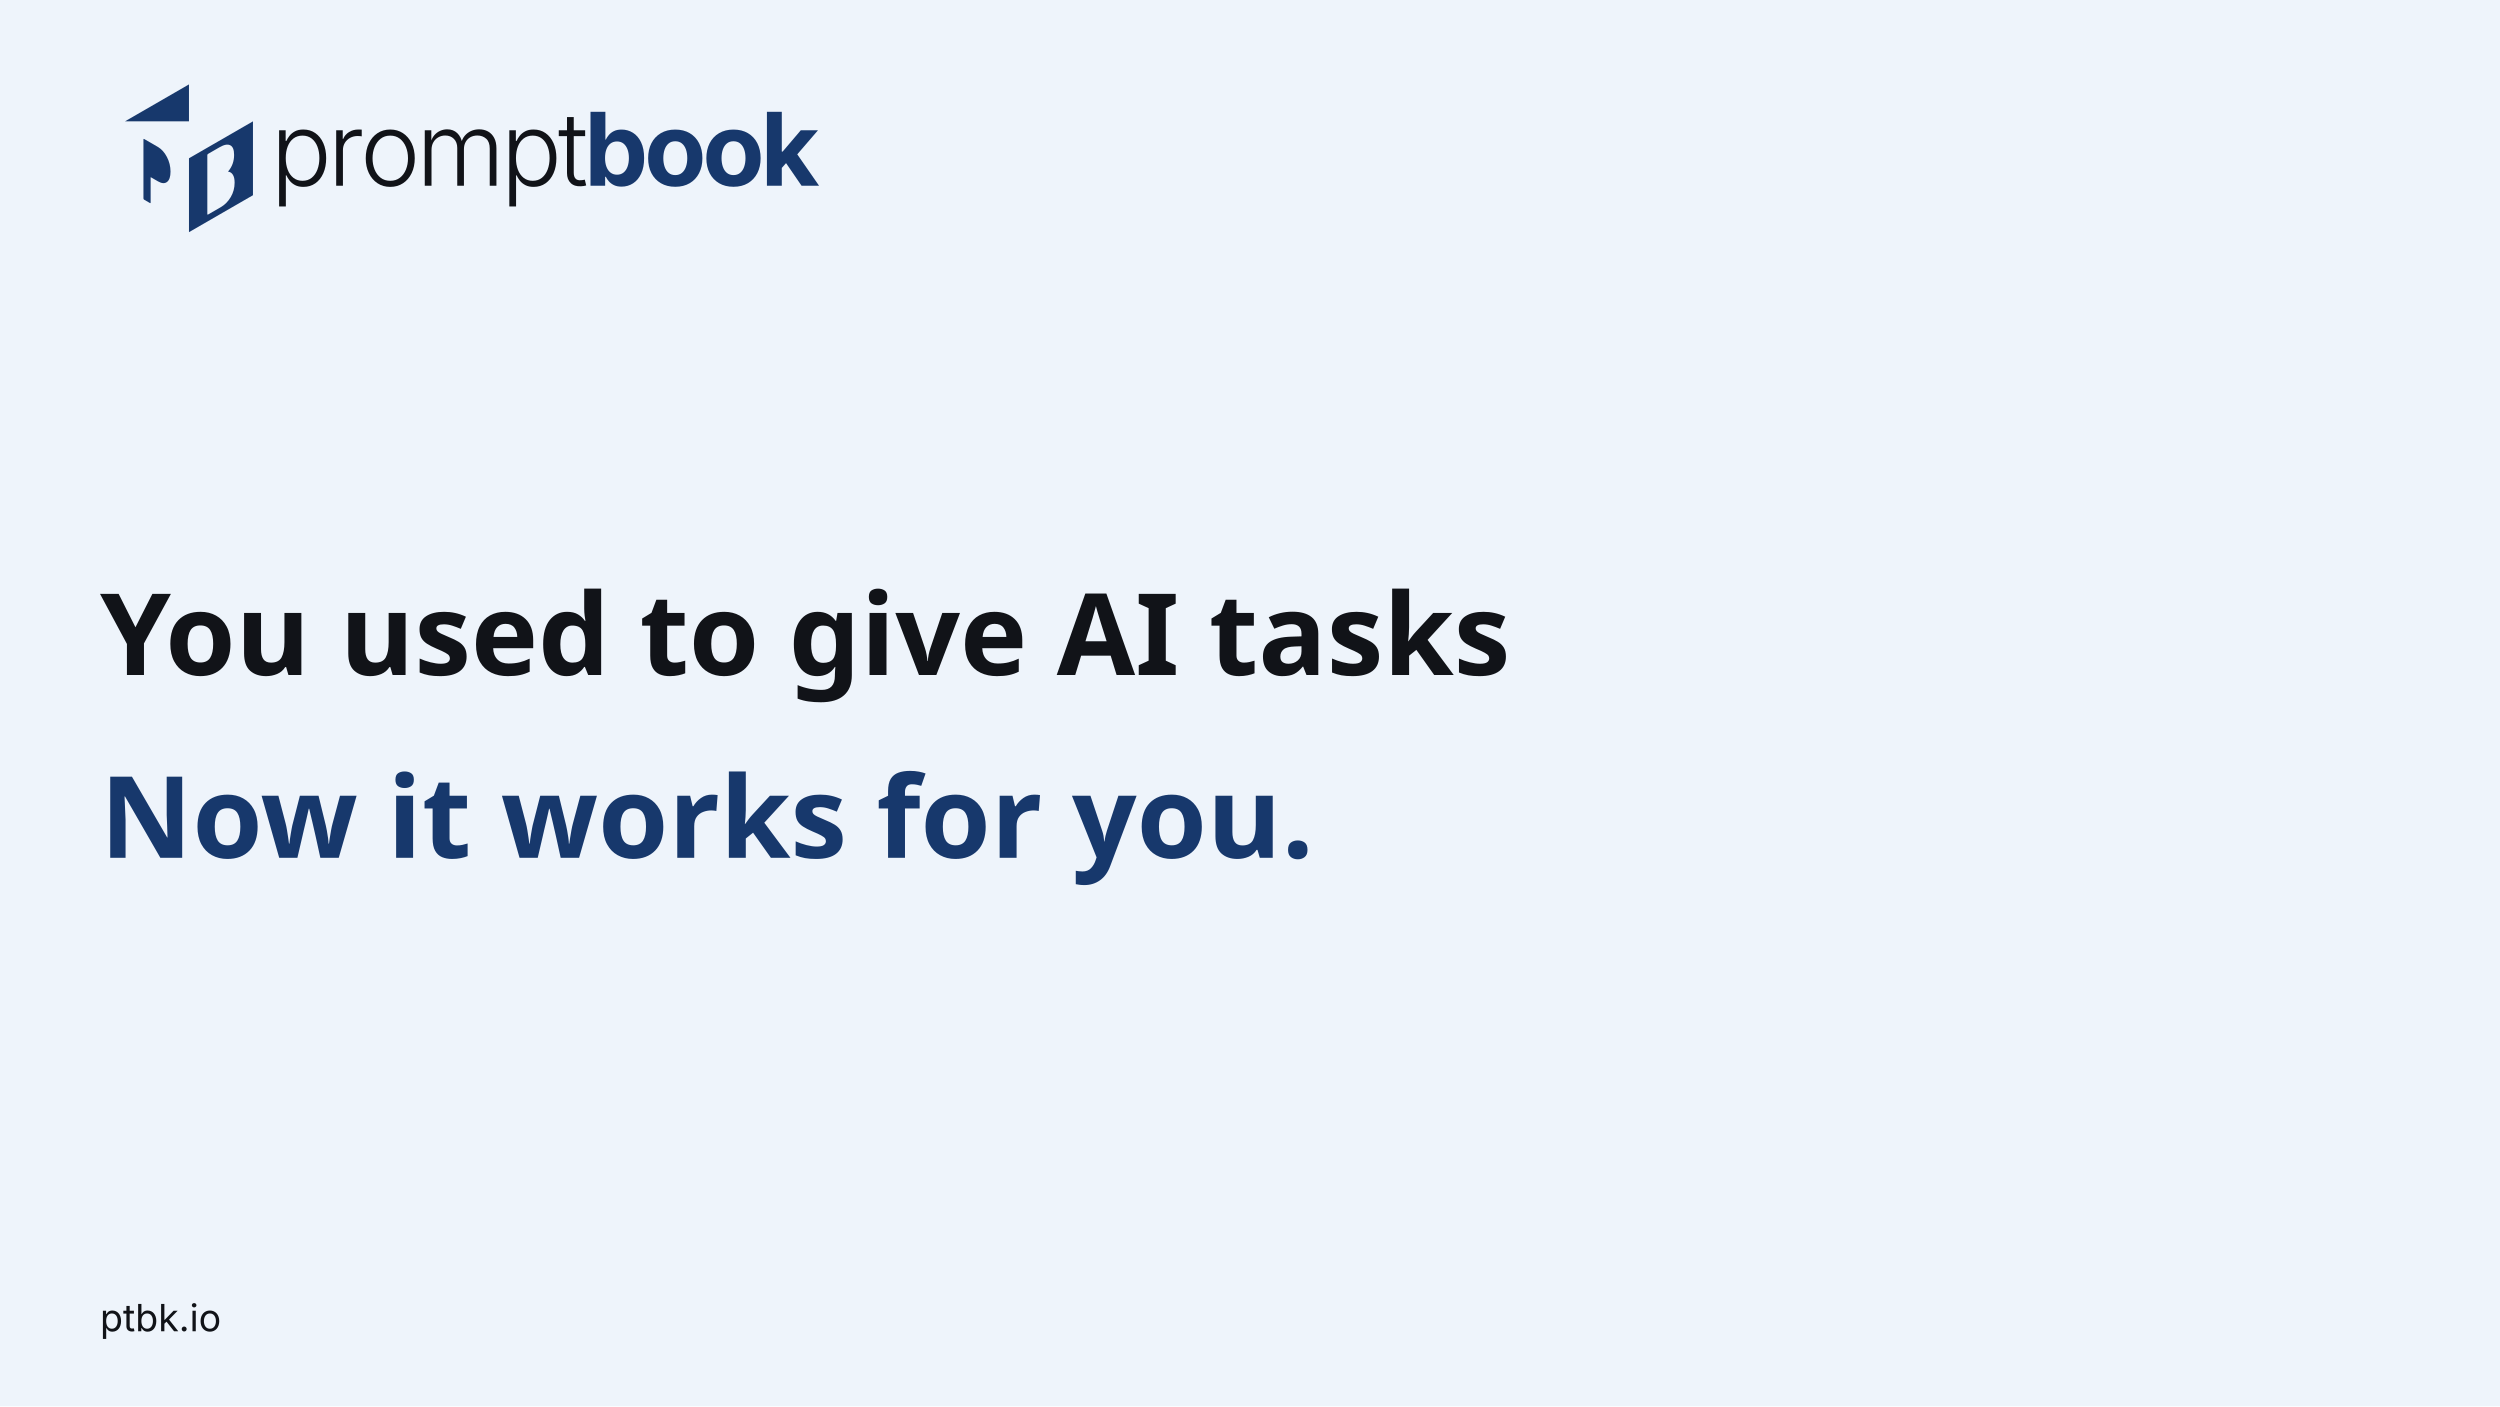
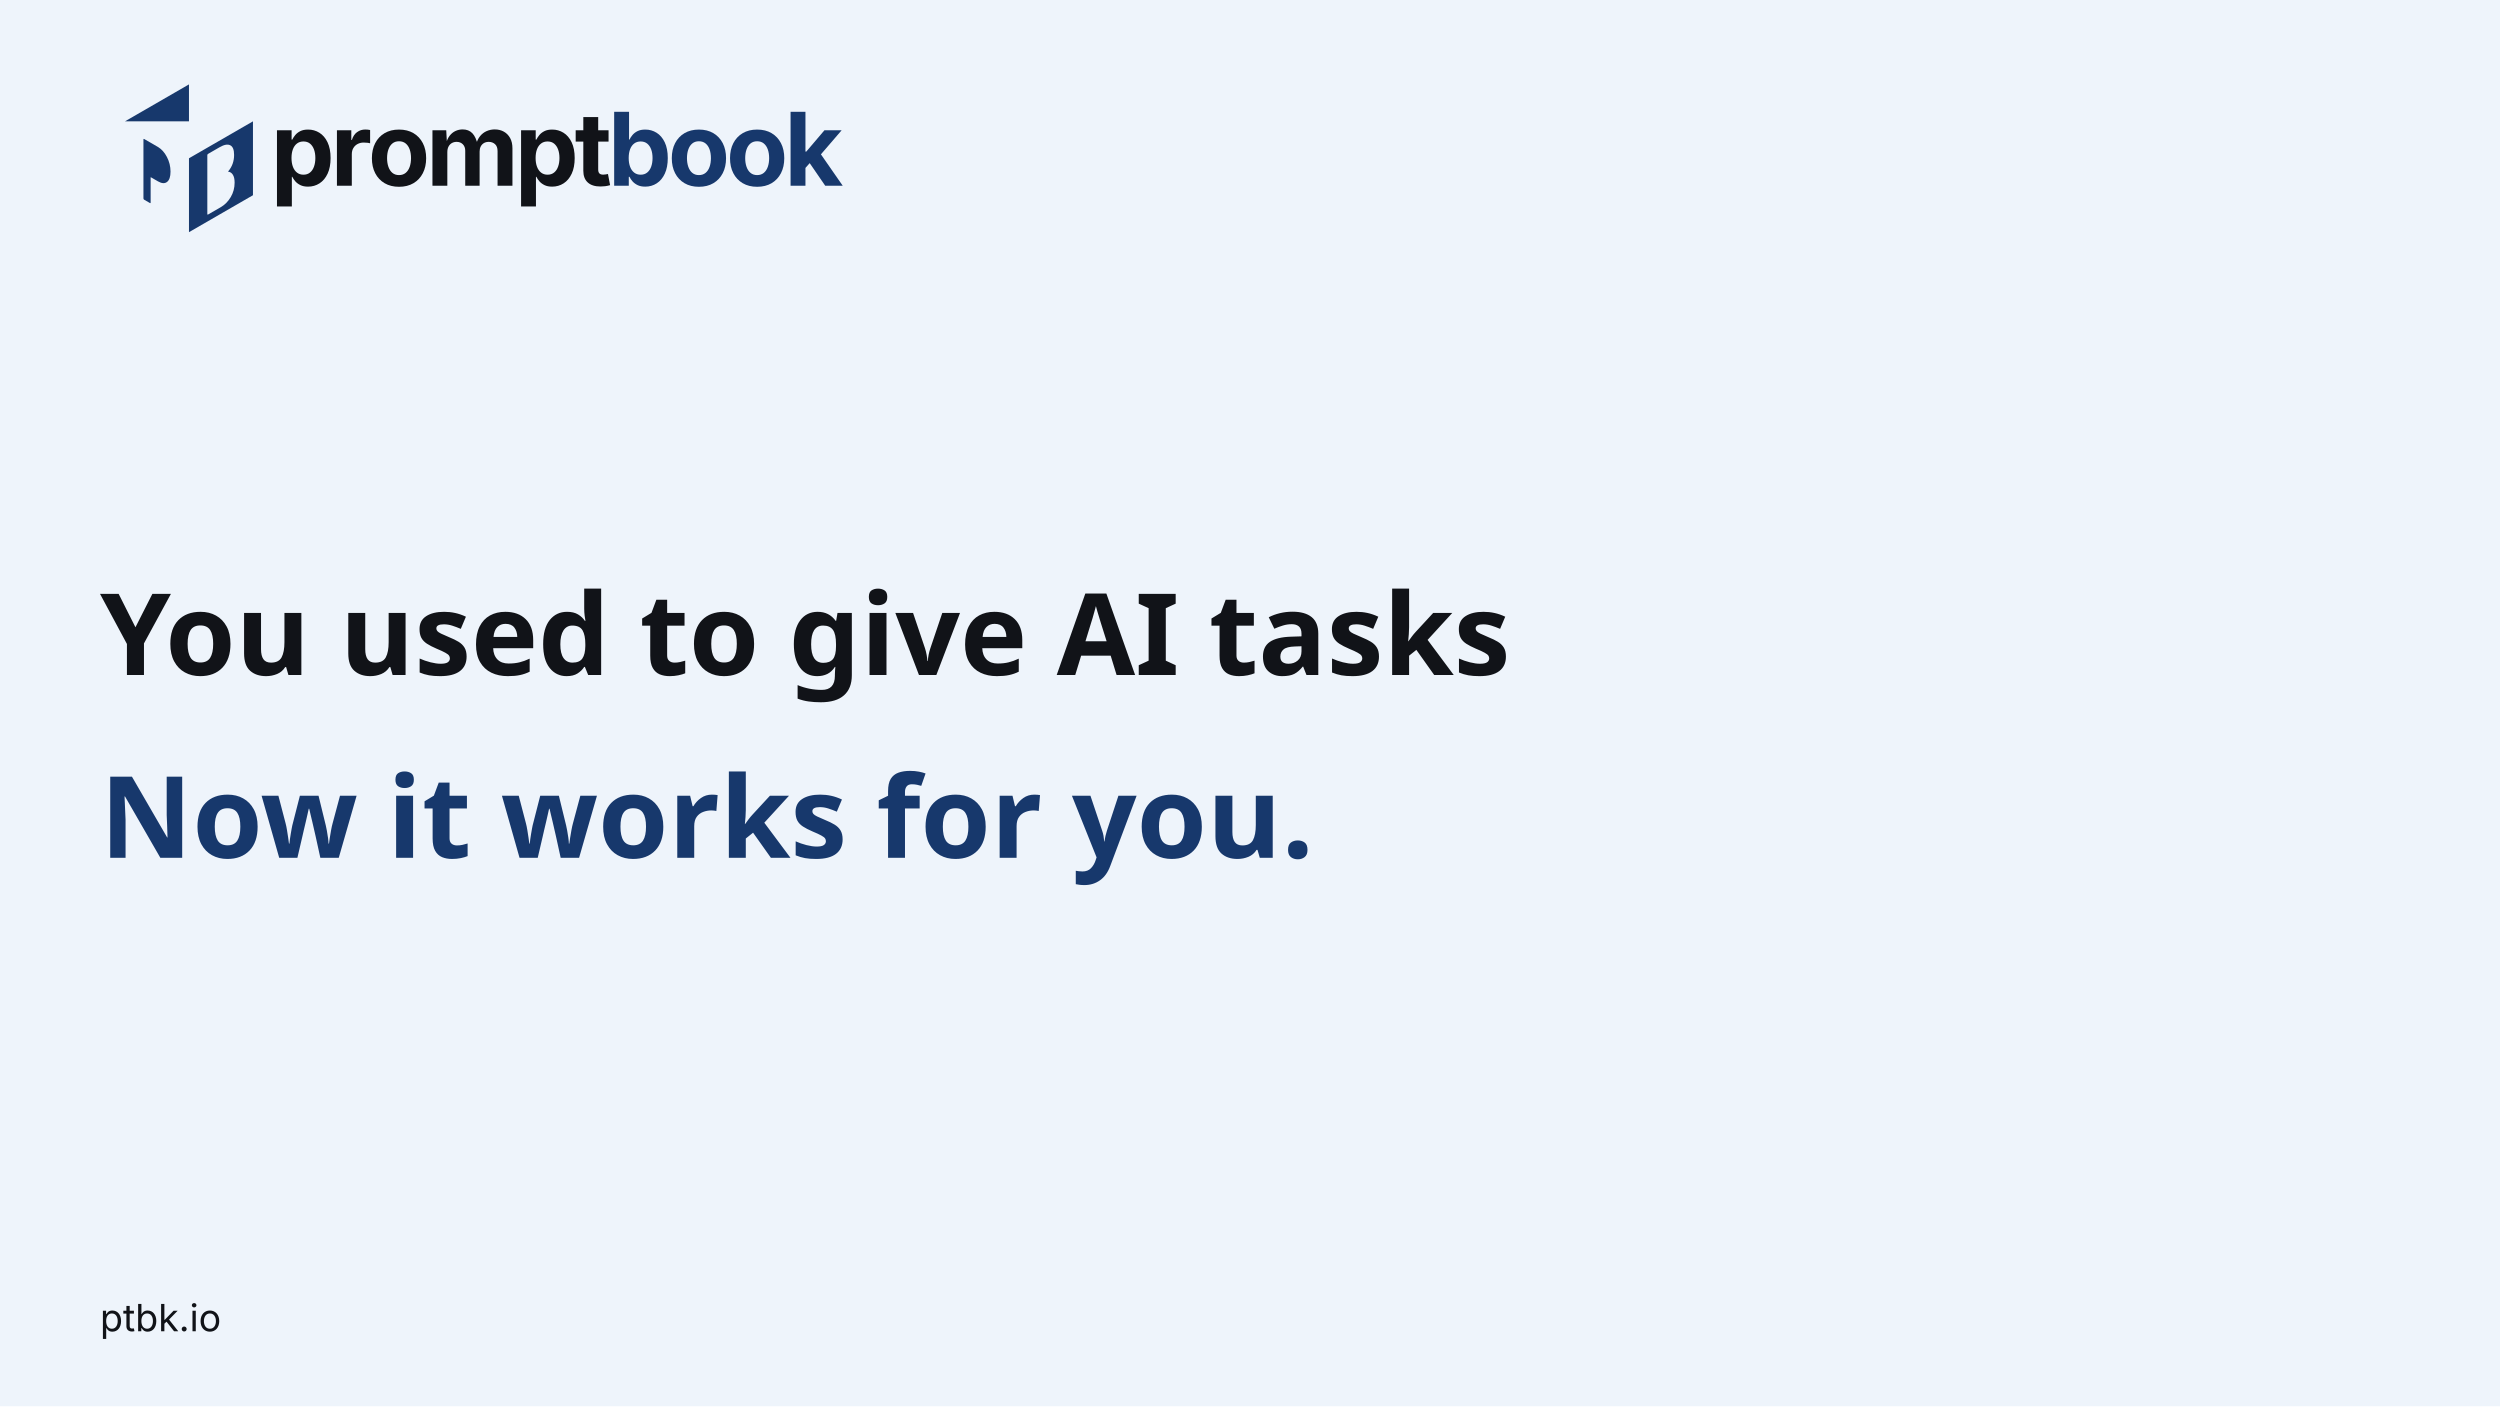
<svg xmlns="http://www.w3.org/2000/svg" width="1600" height="900" viewBox="0 0 1600 900" role="img">
  <rect width="1600" height="900" fill="#EEF4FB" />
  <g transform="translate(64 48) scale(.65)">
    <g transform="translate(10 4.395833) scale(1.212565)">
      <path fill="#17386C" transform="matrix(0.992349 0.572933 -0.992349 0.572933 -100.273 -96.45293)" d="M 170.435,57.258 V 4.896 l 26.181,26.181 v 0 z" />
      <path fill="#17386C" transform="matrix(0.992349 0.572933 0 1.145866 -157.0928 -136.5028)" d="m 197.138,68.251 c 3.15,0 5.687,1.146 7.61,3.437 1.964,2.25 2.946,5.217 2.946,8.899 0,3.601 -0.941,6.505 -2.823,8.715 -1.882,2.209 -4.357,3.314 -7.426,3.314 h -5.769 c -0.164,0 -0.245,0.082 -0.245,0.245 V 110.659 c 0,0.409 -0.205,0.614 -0.614,0.614 h -4.664 c -0.409,0 -0.614,-0.205 -0.614,-0.614 V 68.864 c 0,-0.409 0.205,-0.614 0.614,-0.614 z" />
      <path fill="#17386C" transform="matrix(0.9923484 -0.5729326 0 1.145865 -167.4698 124.8194)" d="m 233.255,63.55 v 52.362 h 52.362 V 63.55 Z m 15.625,4.7 h 9.39 c 3.723,0 6.629,0.982 8.715,2.946 2.128,1.923 3.191,4.746 3.191,8.469 0,4.419 -1.575,7.467 -4.726,9.145 -0.205,0.123 -0.225,0.225 -0.061,0.306 1.637,0.982 2.905,2.353 3.805,4.112 0.941,1.759 1.411,3.846 1.411,6.26 h 5.2e-4 c 0,3.723 -1.064,6.608 -3.192,8.654 -2.087,2.046 -4.848,3.069 -8.285,3.069 h -10.249 c -0.409,0 -0.613,-0.205 -0.613,-0.614 V 68.864 c 0,-0.409 0.204,-0.614 0.613,-0.614 z" />
    </g>
-     <path fill="#111318" transform="translate(168 109) scale(0.04882812 -0.04882812)" d="M171 -418V1118H303V903H318Q340 954 381.5 1007.0Q423 1060 490.5 1096.5Q558 1133 661 1133Q798 1133 901.0 1061.0Q1004 989 1062.0 859.0Q1120 729 1120 556Q1120 382 1062.5 251.5Q1005 121 902.0 48.5Q799 -24 661 -24Q561 -24 492.5 12.5Q424 49 382.5 103.0Q341 157 318 209H307V-418ZM643 99Q753 99 828.5 160.0Q904 221 943.5 325.0Q983 429 983 557Q983 685 944.0 787.5Q905 890 829.0 950.0Q753 1010 643 1010Q535 1010 459.5 952.0Q384 894 344.5 792.0Q305 690 305 557Q305 424 345.0 320.5Q385 217 460.5 158.0Q536 99 643 99Z" />
-     <path fill="#111318" transform="translate(224.2051 109) scale(0.04882812 -0.04882812)" d="M171 0V1118H303V944H313Q347 1030 429.5 1081.5Q512 1133 617 1133Q634 1133 653.0 1132.5Q672 1132 686 1131V995Q679 997 656.0 999.5Q633 1002 606 1002Q520 1002 452.0 965.0Q384 928 345.5 864.0Q307 800 307 717V0Z" />
-     <path fill="#111318" transform="translate(256.1426 109) scale(0.04882812 -0.04882812)" d="M607 -24Q461 -24 350.0 49.5Q239 123 176.0 253.5Q113 384 113 553Q113 725 176.0 855.5Q239 986 350.0 1059.5Q461 1133 607 1133Q752 1133 863.5 1059.5Q975 986 1038.0 855.5Q1101 725 1101 553Q1101 384 1038.5 253.5Q976 123 864.5 49.5Q753 -24 607 -24ZM607 99Q722 99 802.0 161.0Q882 223 923.5 326.0Q965 429 965 553Q965 678 923.0 781.5Q881 885 801.0 947.5Q721 1010 607 1010Q493 1010 413.5 947.5Q334 885 292.0 781.5Q250 678 250 553Q250 429 291.5 326.0Q333 223 412.5 161.0Q492 99 607 99Z" />
-     <path fill="#111318" transform="translate(311.4199 109) scale(0.04882812 -0.04882812)" d="M171 0V1118H303L304 863H289Q312 957 363.0 1017.0Q414 1077 482.5 1107.0Q551 1137 623 1137Q746 1137 825.5 1061.0Q905 985 927 857H905Q925 944 977.0 1006.5Q1029 1069 1104.0 1103.0Q1179 1137 1268 1137Q1368 1137 1446.5 1093.5Q1525 1050 1570.5 964.5Q1616 879 1616 753V0H1481V749Q1481 884 1409.0 948.0Q1337 1012 1232 1012Q1152 1012 1091.0 978.0Q1030 944 995.5 882.0Q961 820 961 737V0H826V761Q826 877 758.5 944.5Q691 1012 584 1012Q509 1012 446.0 977.0Q383 942 345.0 877.0Q307 812 307 719V0Z" />
-     <path fill="#111318" transform="translate(394.6758 109) scale(0.04882812 -0.04882812)" d="M171 -418V1118H303V903H318Q340 954 381.5 1007.0Q423 1060 490.5 1096.5Q558 1133 661 1133Q798 1133 901.0 1061.0Q1004 989 1062.0 859.0Q1120 729 1120 556Q1120 382 1062.5 251.5Q1005 121 902.0 48.5Q799 -24 661 -24Q561 -24 492.5 12.5Q424 49 382.5 103.0Q341 157 318 209H307V-418ZM643 99Q753 99 828.5 160.0Q904 221 943.5 325.0Q983 429 983 557Q983 685 944.0 787.5Q905 890 829.0 950.0Q753 1010 643 1010Q535 1010 459.5 952.0Q384 894 344.5 792.0Q305 690 305 557Q305 424 345.0 320.5Q385 217 460.5 158.0Q536 99 643 99Z" />
-     <path fill="#111318" transform="translate(450.8809 109) scale(0.04882812 -0.04882812)" d="M549 1118V1000H17V1118ZM183 1384H319V264Q319 181 356.0 142.0Q393 103 469 111Q483 111 503.5 114.5Q524 118 542 122L570 5Q548 -2 521.5 -6.0Q495 -10 468 -11Q334 -20 258.5 52.5Q183 125 183 255Z" />
-     <path fill="#17386C" transform="translate(476.7148 109) scale(0.04882812 -0.04882812)" d="M754 -19Q663 -19 600.0 12.0Q537 43 497.5 88.5Q458 134 437 179H423V0H128V1490H428V930H437Q458 974 496.5 1021.0Q535 1068 598.0 1100.0Q661 1132 756 1132Q880 1132 983.0 1068.0Q1086 1004 1147.5 876.0Q1209 748 1209 557Q1209 371 1149.0 242.5Q1089 114 986.0 47.5Q883 -19 754 -19ZM662 222Q740 222 793.5 265.0Q847 308 874.5 384.0Q902 460 902 558Q902 656 874.5 731.0Q847 806 794.0 849.0Q741 892 662 892Q585 892 531.0 850.5Q477 809 449.0 734.5Q421 660 421 558Q421 457 449.5 381.5Q478 306 532.0 264.0Q586 222 662 222Z" />
-     <path fill="#17386C" transform="translate(535.752 109) scale(0.04882812 -0.04882812)" d="M628 -22Q460 -22 337.0 50.5Q214 123 147.5 252.5Q81 382 81 554Q81 728 147.5 857.5Q214 987 337.0 1059.5Q460 1132 628 1132Q797 1132 919.5 1059.5Q1042 987 1108.5 857.5Q1175 728 1175 554Q1175 382 1108.5 252.5Q1042 123 919.5 50.5Q797 -22 628 -22ZM628 214Q708 214 762.0 258.5Q816 303 843.0 380.5Q870 458 870 555Q870 654 843.0 731.0Q816 808 762.0 852.0Q708 896 628 896Q548 896 494.5 852.0Q441 808 414.0 731.0Q387 654 387 555Q387 458 414.0 380.5Q441 303 494.5 258.5Q548 214 628 214Z" />
-     <path fill="#17386C" transform="translate(593.0801 109) scale(0.04882812 -0.04882812)" d="M628 -22Q460 -22 337.0 50.5Q214 123 147.5 252.5Q81 382 81 554Q81 728 147.5 857.5Q214 987 337.0 1059.5Q460 1132 628 1132Q797 1132 919.5 1059.5Q1042 987 1108.5 857.5Q1175 728 1175 554Q1175 382 1108.5 252.5Q1042 123 919.5 50.5Q797 -22 628 -22ZM628 214Q708 214 762.0 258.5Q816 303 843.0 380.5Q870 458 870 555Q870 654 843.0 731.0Q816 808 762.0 852.0Q708 896 628 896Q548 896 494.5 852.0Q441 808 414.0 731.0Q387 654 387 555Q387 458 414.0 380.5Q441 303 494.5 258.5Q548 214 628 214Z" />
-     <path fill="#17386C" transform="translate(650.4082 109) scale(0.04882812 -0.04882812)" d="M400 327V688H445L811 1118H1158L675 557H604ZM128 0V1490H428V0ZM826 0 490 490 691 703 1179 0Z" />
+     <path fill="#111318" transform="translate(168 109) scale(0.04882812 -0.04882812)" d="M128 -418V1118H423V930H437Q458 974 496.5 1021.0Q535 1068 598.0 1100.0Q661 1132 756 1132Q880 1132 983.0 1068.0Q1086 1004 1147.5 876.0Q1209 748 1209 557Q1209 371 1149.0 242.5Q1089 114 986.0 47.5Q883 -19 754 -19Q663 -19 600.0 12.0Q537 43 497.5 88.5Q458 134 437 179H428V-418ZM662 222Q740 222 793.5 265.0Q847 308 874.5 384.0Q902 460 902 558Q902 656 874.5 731.0Q847 806 794.0 849.0Q741 892 662 892Q585 892 531.0 850.5Q477 809 449.0 734.5Q421 660 421 558Q421 457 449.5 381.5Q478 306 532.0 264.0Q586 222 662 222Z" />
+     <path fill="#111318" transform="translate(227.0371 109) scale(0.04882812 -0.04882812)" d="M128 0V1118H418V923H430Q461 1027 533.5 1080.0Q606 1133 700 1133Q723 1133 749.5 1130.5Q776 1128 797 1123V855Q777 862 739.0 866.0Q701 870 667 870Q599 870 544.0 840.5Q489 811 458.5 758.5Q428 706 428 636V0Z" />
+     <path fill="#111318" transform="translate(263.7598 109) scale(0.04882812 -0.04882812)" d="M628 -22Q460 -22 337.0 50.5Q214 123 147.5 252.5Q81 382 81 554Q81 728 147.5 857.5Q214 987 337.0 1059.5Q460 1132 628 1132Q797 1132 919.5 1059.5Q1042 987 1108.5 857.5Q1175 728 1175 554Q1175 382 1108.5 252.5Q1042 123 919.5 50.5Q797 -22 628 -22ZM628 214Q708 214 762.0 258.5Q816 303 843.0 380.5Q870 458 870 555Q870 654 843.0 731.0Q816 808 762.0 852.0Q708 896 628 896Q548 896 494.5 852.0Q441 808 414.0 731.0Q387 654 387 555Q387 458 414.0 380.5Q441 303 494.5 258.5Q548 214 628 214Z" />
+     <path fill="#111318" transform="translate(321.0879 109) scale(0.04882812 -0.04882812)" d="M128 0V1118H406L421 840H399Q425 943 475.5 1008.0Q526 1073 594.0 1104.0Q662 1135 737 1135Q858 1135 932.0 1058.5Q1006 982 1041 822H1006Q1031 929 1087.5 998.5Q1144 1068 1221.5 1101.5Q1299 1135 1384 1135Q1487 1135 1567.5 1090.0Q1648 1045 1694.5 960.5Q1741 876 1741 754V0H1441V697Q1441 792 1389.5 838.0Q1338 884 1263 884Q1207 884 1165.5 859.5Q1124 835 1101.5 791.0Q1079 747 1079 688V0H789V705Q789 787 740.5 835.5Q692 884 615 884Q562 884 519.5 860.0Q477 836 452.5 789.5Q428 743 428 676V0Z" />
+     <path fill="#111318" transform="translate(408.3477 109) scale(0.04882812 -0.04882812)" d="M128 -418V1118H423V930H437Q458 974 496.5 1021.0Q535 1068 598.0 1100.0Q661 1132 756 1132Q880 1132 983.0 1068.0Q1086 1004 1147.5 876.0Q1209 748 1209 557Q1209 371 1149.0 242.5Q1089 114 986.0 47.5Q883 -19 754 -19Q663 -19 600.0 12.0Q537 43 497.5 88.5Q458 134 437 179H428V-418ZM662 222Q740 222 793.5 265.0Q847 308 874.5 384.0Q902 460 902 558Q902 656 874.5 731.0Q847 806 794.0 849.0Q741 892 662 892Q585 892 531.0 850.5Q477 809 449.0 734.5Q421 660 421 558Q421 457 449.5 381.5Q478 306 532.0 264.0Q586 222 662 222Z" />
+     <path fill="#111318" transform="translate(467.3848 109) scale(0.04882812 -0.04882812)" d="M683 1118V889H20V1118ZM174 1384H474V327Q474 274 497.5 248.5Q521 223 576 223Q593 223 624.0 227.5Q655 232 671 236L714 11Q664 -4 614.5 -10.0Q565 -16 520 -16Q352 -16 263.0 66.0Q174 148 174 301Z" />
+     <path fill="#17386C" transform="translate(500.0059 109) scale(0.04882812 -0.04882812)" d="M754 -19Q663 -19 600.0 12.0Q537 43 497.5 88.5Q458 134 437 179H423V0H128V1490H428V930H437Q458 974 496.5 1021.0Q535 1068 598.0 1100.0Q661 1132 756 1132Q880 1132 983.0 1068.0Q1086 1004 1147.5 876.0Q1209 748 1209 557Q1209 371 1149.0 242.5Q1089 114 986.0 47.5Q883 -19 754 -19ZM662 222Q740 222 793.5 265.0Q847 308 874.5 384.0Q902 460 902 558Q902 656 874.5 731.0Q847 806 794.0 849.0Q741 892 662 892Q585 892 531.0 850.5Q477 809 449.0 734.5Q421 660 421 558Q421 457 449.5 381.5Q478 306 532.0 264.0Q586 222 662 222Z" />
+     <path fill="#17386C" transform="translate(559.043 109) scale(0.04882812 -0.04882812)" d="M628 -22Q460 -22 337.0 50.5Q214 123 147.5 252.5Q81 382 81 554Q81 728 147.5 857.5Q214 987 337.0 1059.5Q460 1132 628 1132Q797 1132 919.5 1059.5Q1042 987 1108.5 857.5Q1175 728 1175 554Q1175 382 1108.5 252.5Q1042 123 919.5 50.5Q797 -22 628 -22ZM628 214Q708 214 762.0 258.5Q816 303 843.0 380.5Q870 458 870 555Q870 654 843.0 731.0Q816 808 762.0 852.0Q708 896 628 896Q548 896 494.5 852.0Q441 808 414.0 731.0Q387 654 387 555Q387 458 414.0 380.5Q441 303 494.5 258.5Q548 214 628 214Z" />
+     <path fill="#17386C" transform="translate(616.3711 109) scale(0.04882812 -0.04882812)" d="M628 -22Q460 -22 337.0 50.5Q214 123 147.5 252.5Q81 382 81 554Q81 728 147.5 857.5Q214 987 337.0 1059.5Q460 1132 628 1132Q797 1132 919.5 1059.5Q1042 987 1108.5 857.5Q1175 728 1175 554Q1175 382 1108.5 252.5Q1042 123 919.5 50.5Q797 -22 628 -22ZM628 214Q708 214 762.0 258.5Q816 303 843.0 380.5Q870 458 870 555Q870 654 843.0 731.0Q816 808 762.0 852.0Q708 896 628 896Q548 896 494.5 852.0Q441 808 414.0 731.0Q387 654 387 555Q387 458 414.0 380.5Q441 303 494.5 258.5Q548 214 628 214Z" />
+     <path fill="#17386C" transform="translate(673.6992 109) scale(0.04882812 -0.04882812)" d="M400 327V688H445L811 1118H1158L675 557H604ZM128 0V1490H428V0ZM826 0 490 490 691 703 1179 0Z" />
  </g>
  <g font-family="Outfit, sans-serif" font-size="72.727" font-weight="600" fill="#111318">
    <text x="64" y="432.0">You used to give AI tasks</text>
    <text x="64" y="549.0" fill="#17386C">Now it works for you.</text>
  </g>
  <text x="64" y="852" font-family="Inter, sans-serif" font-size="24" fill="#111318">ptbk.io</text>
</svg>
